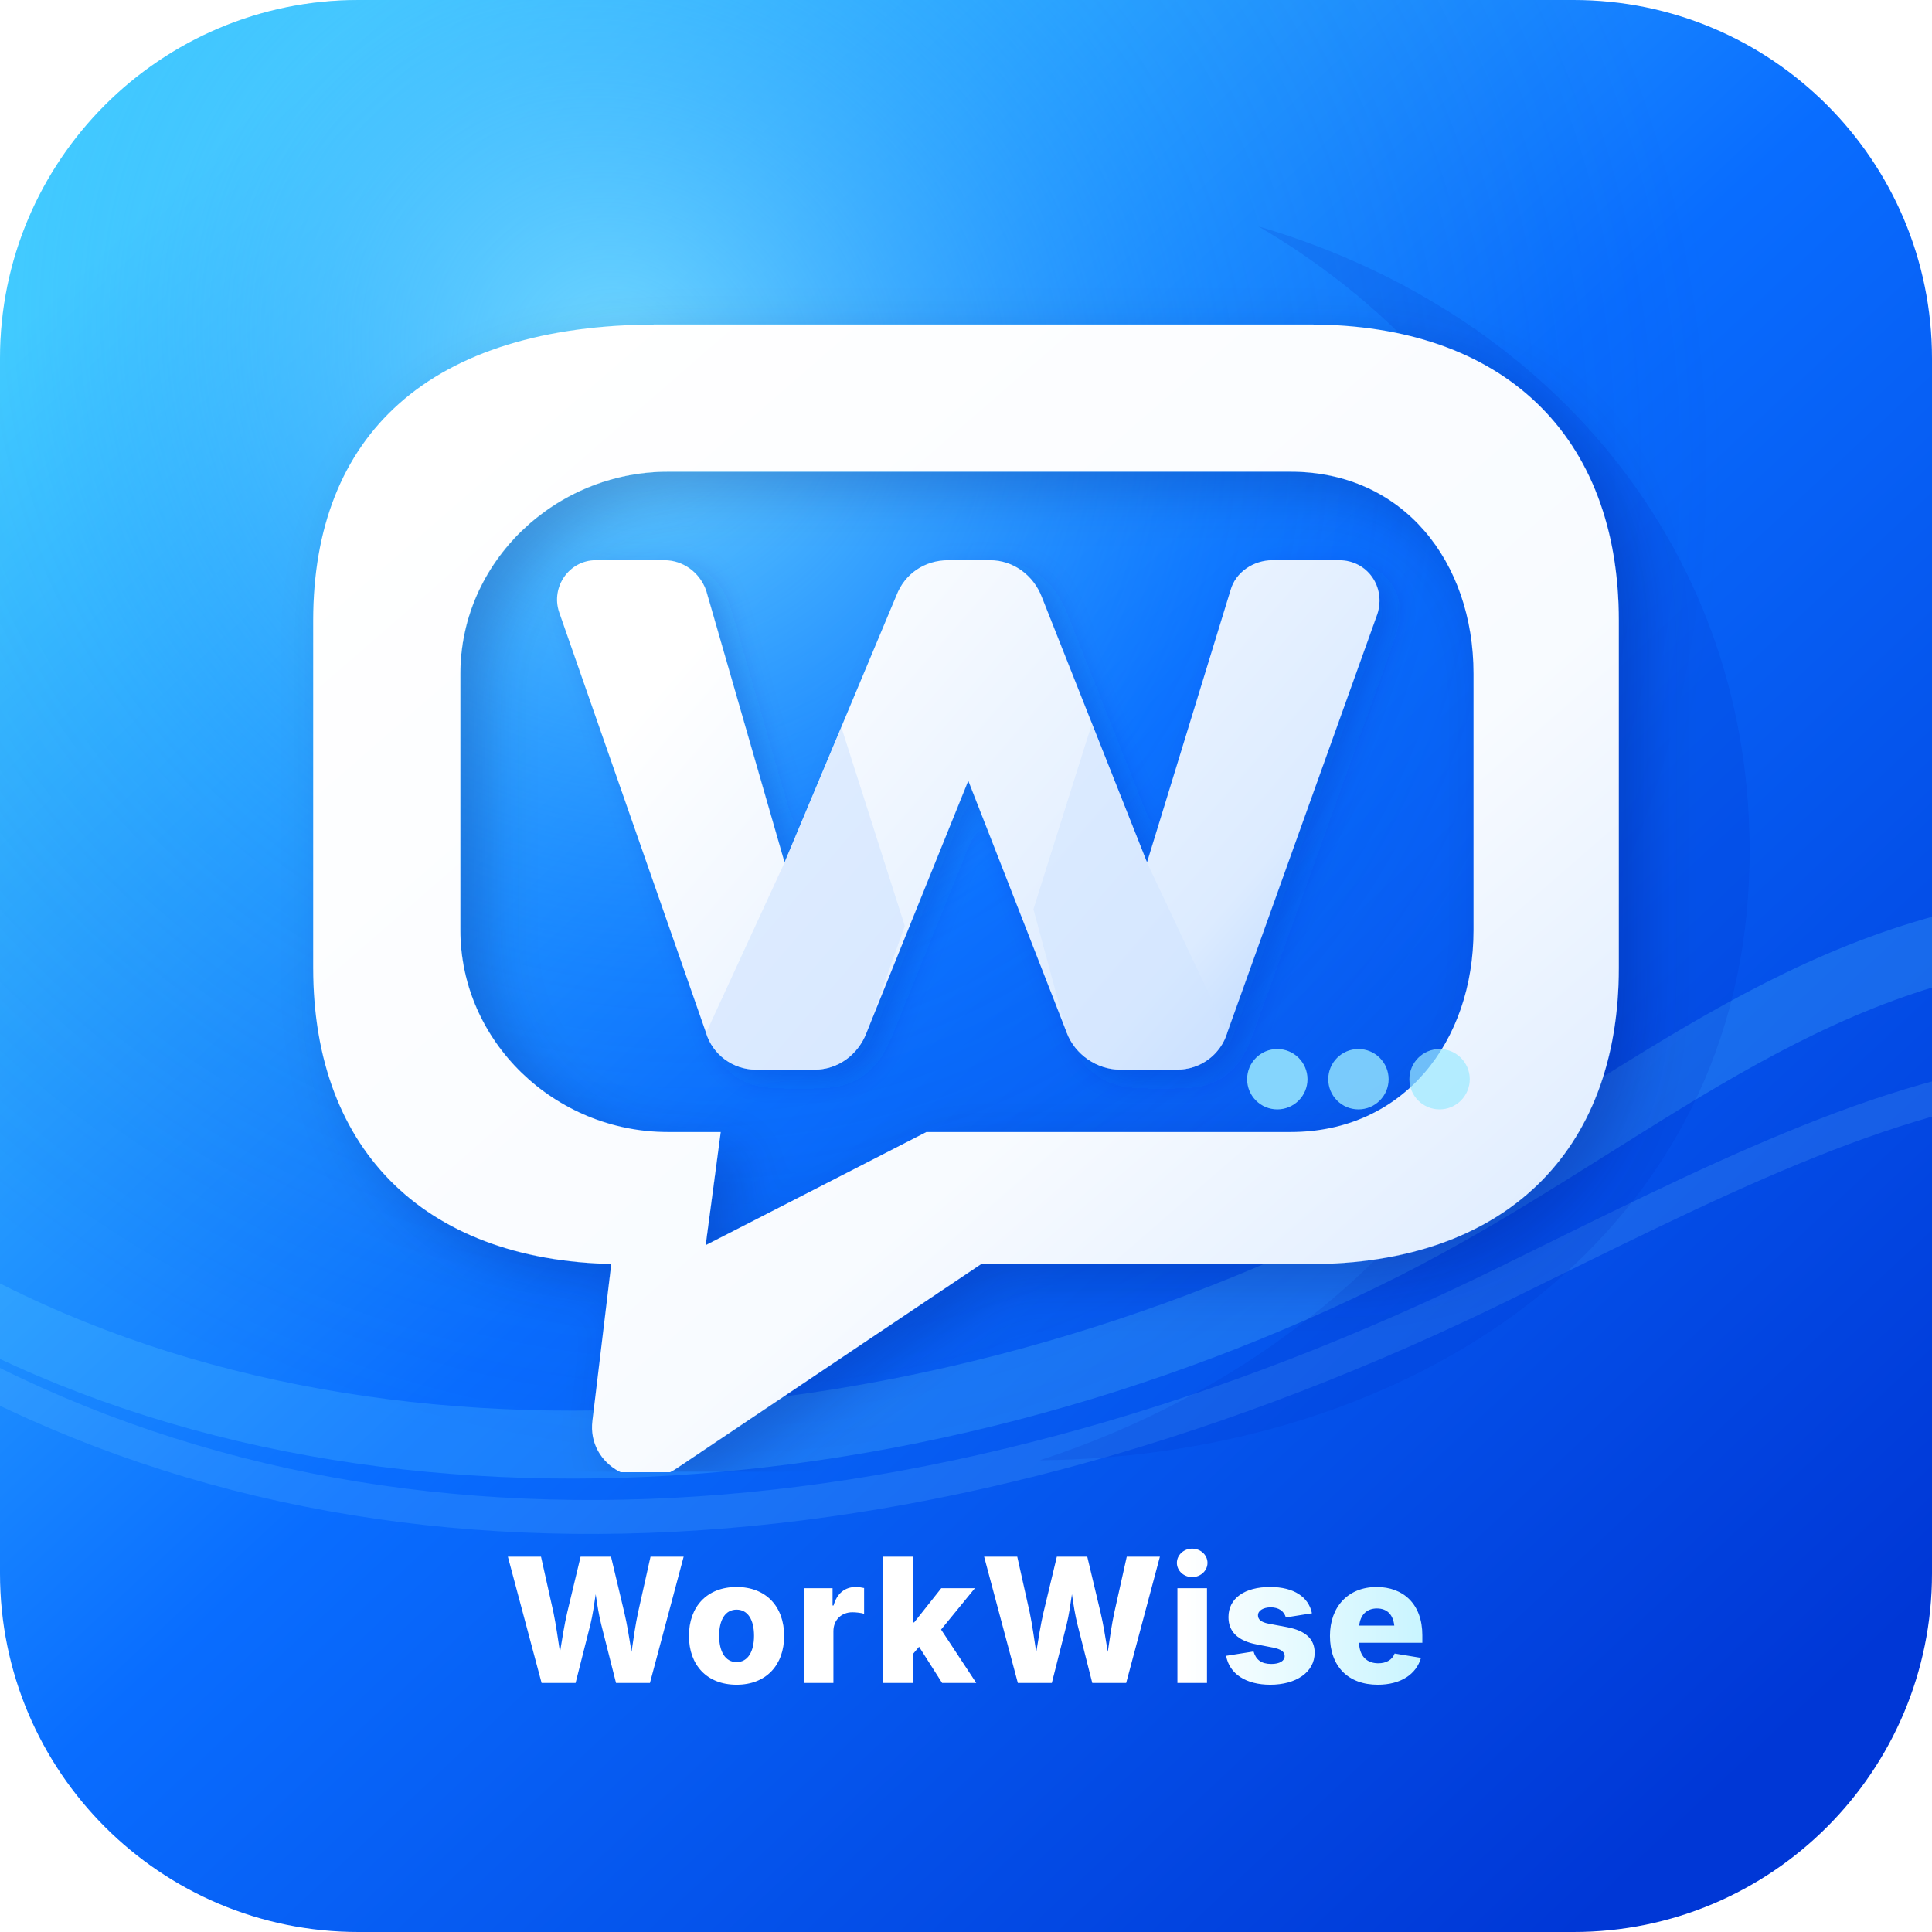
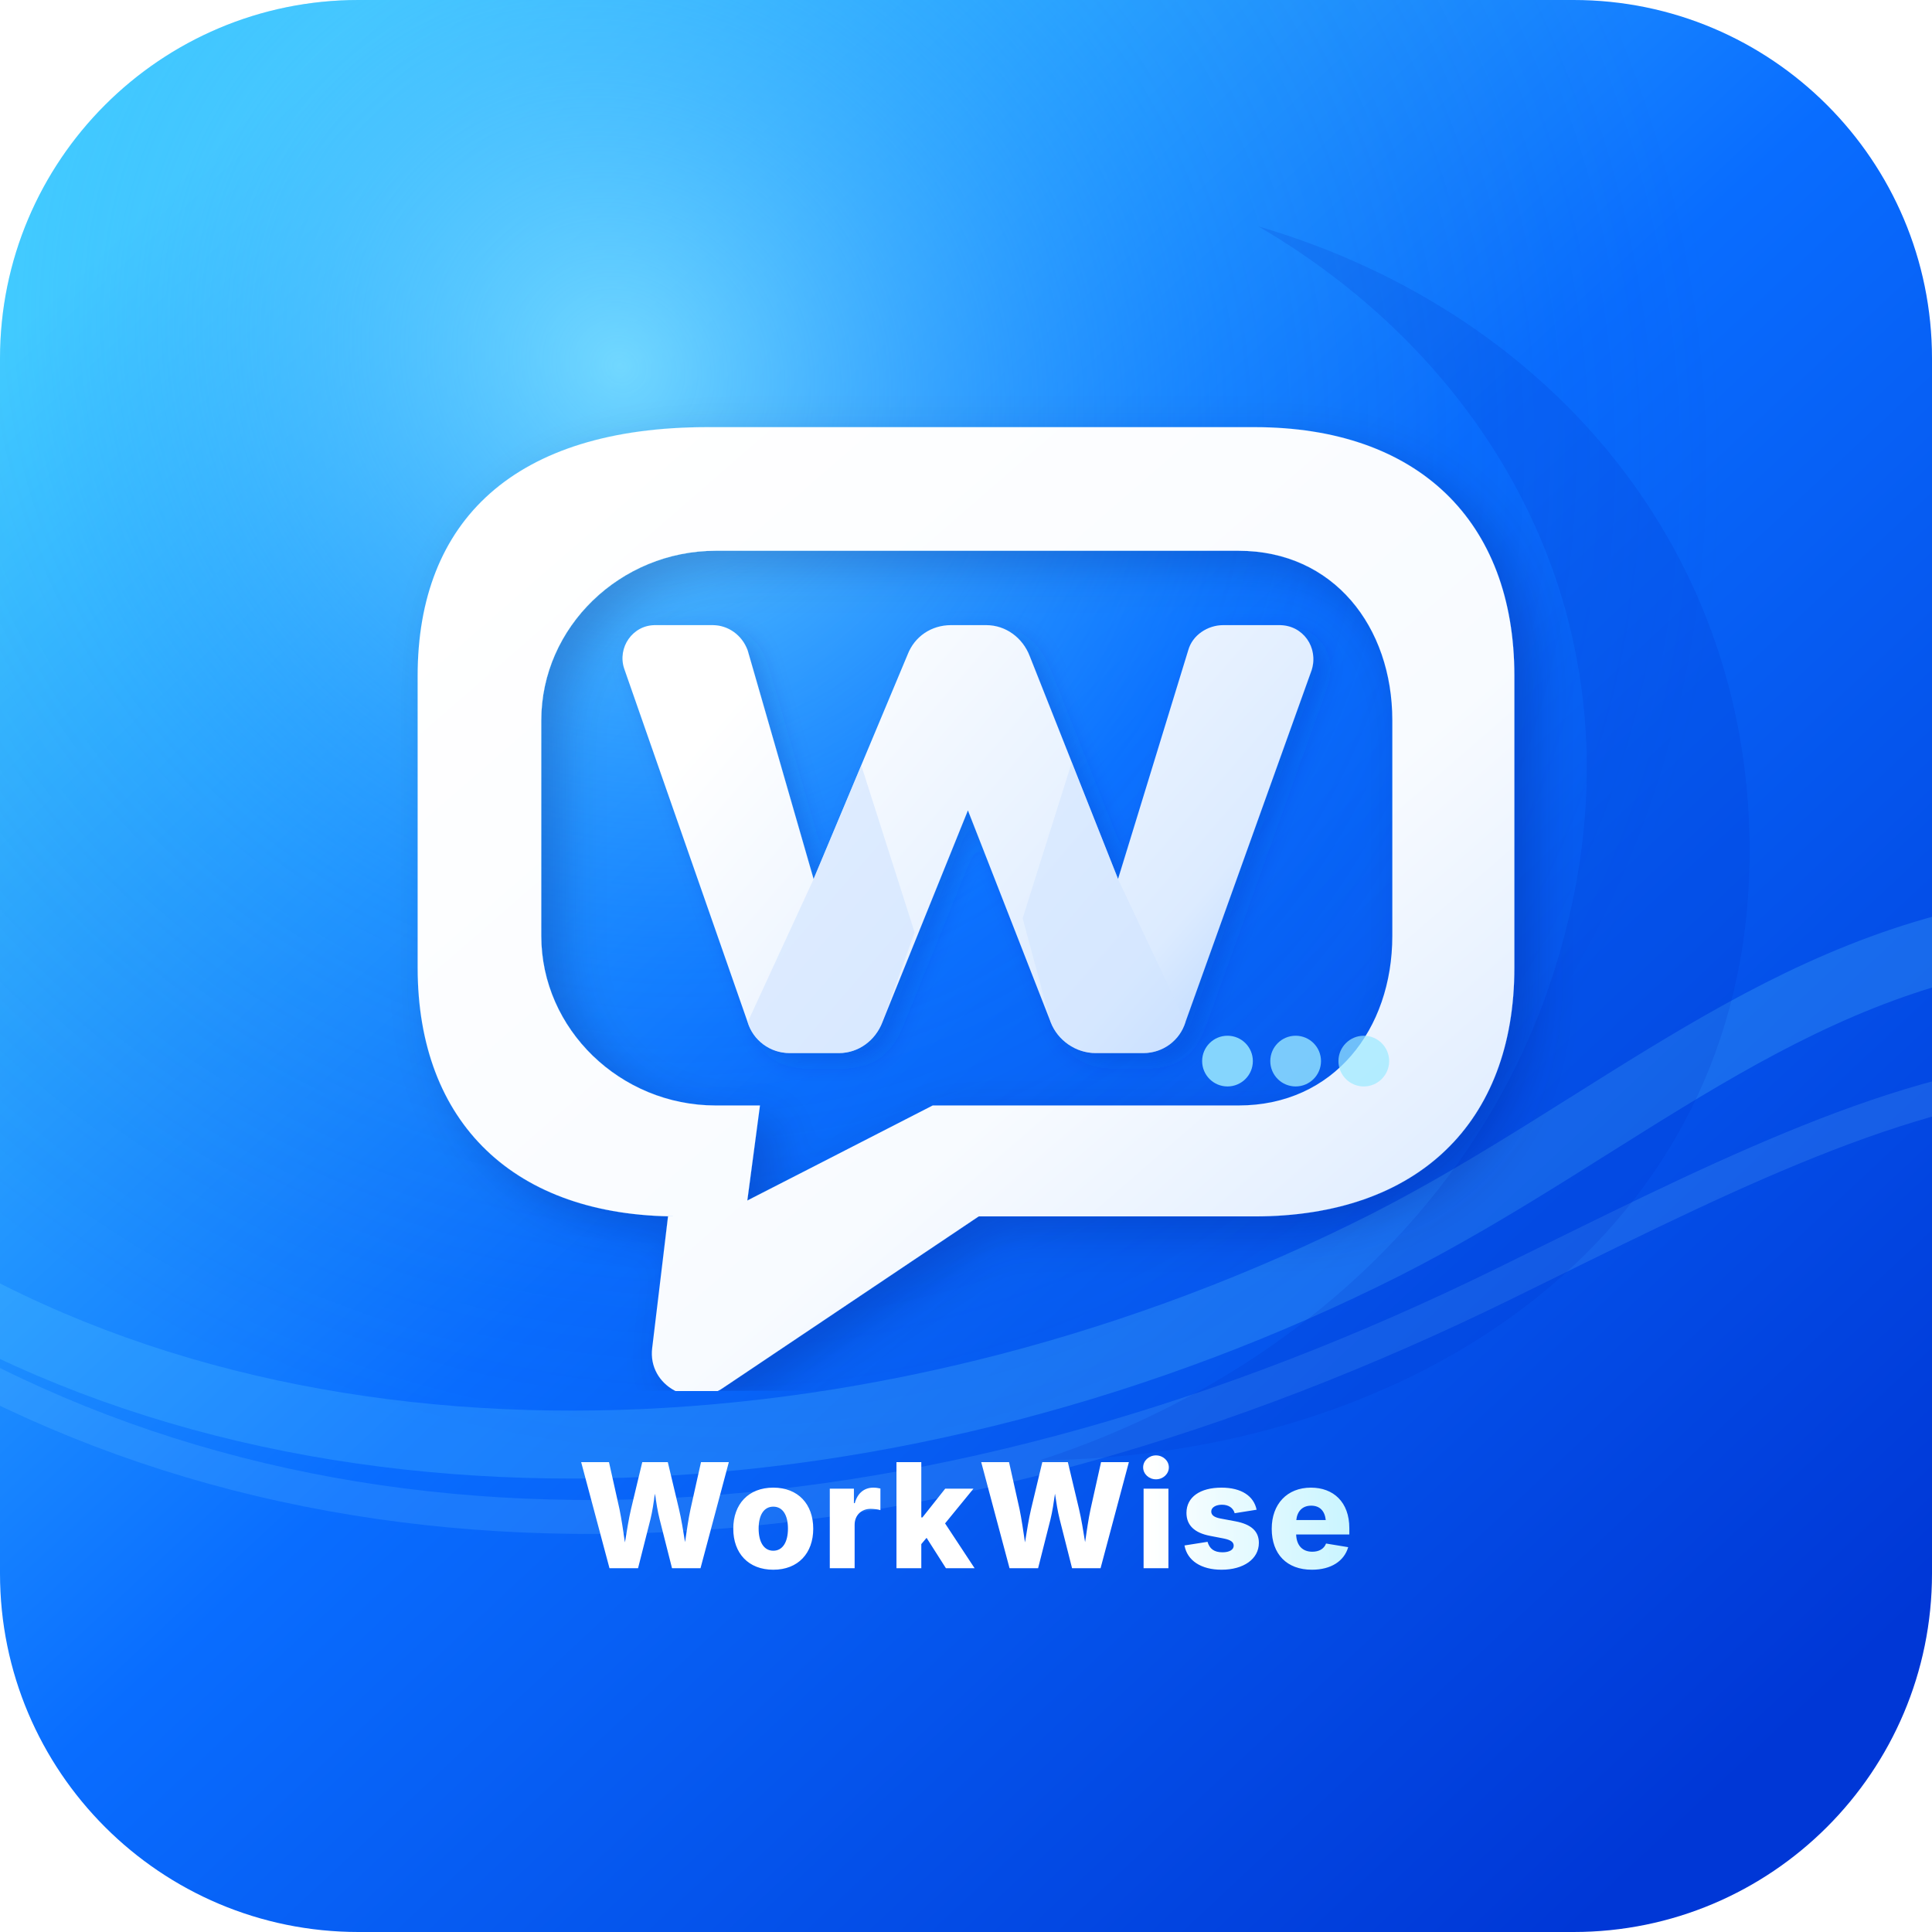
<svg xmlns="http://www.w3.org/2000/svg" width="1024" height="1024" viewBox="0 0 1024 1024" fill="none">
  <defs>
    <linearGradient id="bg" x1="115" y1="75" x2="925" y2="940" gradientUnits="userSpaceOnUse">
      <stop offset="0" stop-color="#48D5FF" />
      <stop offset="0.48" stop-color="#096DFF" />
      <stop offset="1" stop-color="#0037D6" />
    </linearGradient>
    <radialGradient id="glow" cx="0" cy="0" r="1" gradientUnits="userSpaceOnUse" gradientTransform="translate(330 195) rotate(45) scale(610 560)">
      <stop stop-color="#8EEBFF" stop-opacity="0.7" />
      <stop offset="0.55" stop-color="#1C8BFF" stop-opacity="0.15" />
      <stop offset="1" stop-color="#0028B8" stop-opacity="0" />
    </radialGradient>
    <linearGradient id="white3d" x1="256" y1="210" x2="760" y2="790" gradientUnits="userSpaceOnUse">
      <stop offset="0" stop-color="#FFFFFF" />
      <stop offset="0.62" stop-color="#F8FBFF" />
      <stop offset="1" stop-color="#D9E9FF" />
    </linearGradient>
    <linearGradient id="wShade" x1="366" y1="334" x2="690" y2="615" gradientUnits="userSpaceOnUse">
      <stop stop-color="#FFFFFF" />
      <stop offset="0.8" stop-color="#DCEBFF" />
      <stop offset="1" stop-color="#BBD8FF" />
    </linearGradient>
    <linearGradient id="textGrad" x1="200" y1="828" x2="890" y2="828" gradientUnits="userSpaceOnUse">
      <stop offset="0" stop-color="#FFFFFF" />
      <stop offset="0.62" stop-color="#FFFFFF" />
      <stop offset="1" stop-color="#8FE9FF" />
    </linearGradient>
    <filter id="softShadow" x="120" y="130" width="790" height="650" filterUnits="userSpaceOnUse" color-interpolation-filters="sRGB">
      <feDropShadow dx="0" dy="28" stdDeviation="28" flood-color="#001E86" flood-opacity="0.42" />
      <feDropShadow dx="12" dy="10" stdDeviation="14" flood-color="#00105F" flood-opacity="0.22" />
    </filter>
    <filter id="innerW" x="250" y="250" width="530" height="380" filterUnits="userSpaceOnUse" color-interpolation-filters="sRGB">
      <feDropShadow dx="0" dy="18" stdDeviation="15" flood-color="#002A8F" flood-opacity="0.38" />
      <feDropShadow dx="8" dy="6" stdDeviation="8" flood-color="#0038B5" flood-opacity="0.22" />
    </filter>
  </defs>
  <rect width="1024" height="1024" rx="190" fill="url(#bg)" />
  <rect width="1024" height="1024" rx="190" fill="url(#glow)" />
  <path d="M-48 674C170 808 480 788 734 660C856 598 946 510 1080 493" stroke="#6DDCFF" stroke-opacity="0.20" stroke-width="36" />
  <path d="M-38 715C198 850 501 826 798 680C904 628 1000 578 1090 570" stroke="#9AEFFF" stroke-opacity="0.13" stroke-width="18" />
  <path d="M667 120C827 167 934 300 927 466C919 659 747 772 551 774C677 733 781 643 822 520C880 346 799 197 667 120Z" fill="#002AC5" opacity="0.16" />
-   <g filter="url(#softShadow)">
-     <path fill-rule="evenodd" clip-rule="evenodd" d="M349 172H694C797 172 858 231 858 329V513C858 611 797 670 694 670H520L359 778C339 792 311 777 314 753L324 670H330C227 670 166 611 166 513V329C166 231 227 172 349 172ZM354 250C294 250 244 298 244 357V493C244 552 294 600 354 600H382L374 660L491 600H684C744 600 781 552 781 493V357C781 298 744 250 684 250H354Z" fill="url(#white3d)" />
+   <g transform="translate(512 512) scale(0.84) translate(-512 -512)">
+     <g filter="url(#softShadow)">
+       <path fill-rule="evenodd" clip-rule="evenodd" d="M349 172H694C797 172 858 231 858 329V513C858 611 797 670 694 670H520L359 778C339 792 311 777 314 753L324 670H330C227 670 166 611 166 513V329C166 231 227 172 349 172ZM354 250C294 250 244 298 244 357V493C244 552 294 600 354 600H382L374 660L491 600H684C744 600 781 552 781 493V357C781 298 744 250 684 250H354Z" fill="url(#white3d)" />
+     </g>
+     <g filter="url(#innerW)" transform="matrix(0.885241, 0, 0, 0.885241, 59.97082, 26.92399)" style="">
+       <path d="M267 336C262 321 273 305 289 305H330C341 305 351 312 355 323L402 486L469 326C474 313 486 305 500 305H525C539 305 551 314 556 327L619 486L669 323C672 312 683 305 694 305H734C751 305 762 321 757 337L667 588C663 601 651 610 637 610H603C589 610 576 601 571 588L512 437L451 588C446 601 434 610 420 610H385C371 610 359 601 355 588L267 336Z" fill="url(#wShade)" />
+       <path d="M402 486L436 405L474 524L451 588C446 601 434 610 420 610H385C371 610 359 601 355 588L402 486Z" fill="#CFE3FF" opacity="0.6" />
+       <path d="M619 486L586 403L551 514L571 588C576 601 589 610 603 610H637C651 610 663 601 667 588L619 486Z" fill="#CFE3FF" opacity="0.55" />
+     </g>
+     <circle cx="677" cy="572" r="16" fill="#9BEAFF" opacity="0.85" />
+     <circle cx="720" cy="572" r="16" fill="#9BEAFF" opacity="0.78" />
+     <circle cx="763" cy="572" r="16" fill="#9BEAFF" opacity="0.70" />
+     <text x="512" y="892" text-anchor="middle" font-family="Inter, Arial, Helvetica, sans-serif" font-size="92" font-weight="800" letter-spacing="2" fill="url(#textGrad)" style="white-space: pre;">WorkWise</text>
  </g>
-   <g filter="url(#innerW)" transform="matrix(0.885241, 0, 0, 0.885241, 59.97082, 26.92399)" style="">
-     <path d="M267 336C262 321 273 305 289 305H330C341 305 351 312 355 323L402 486L469 326C474 313 486 305 500 305H525C539 305 551 314 556 327L619 486L669 323C672 312 683 305 694 305H734C751 305 762 321 757 337L667 588C663 601 651 610 637 610H603C589 610 576 601 571 588L512 437L451 588C446 601 434 610 420 610H385C371 610 359 601 355 588L267 336Z" fill="url(#wShade)" />
-     <path d="M402 486L436 405L474 524L451 588C446 601 434 610 420 610H385C371 610 359 601 355 588L402 486Z" fill="#CFE3FF" opacity="0.6" />
-     <path d="M619 486L586 403L551 514L571 588C576 601 589 610 603 610H637C651 610 663 601 667 588L619 486Z" fill="#CFE3FF" opacity="0.55" />
-   </g>
-   <circle cx="677" cy="572" r="16" fill="#9BEAFF" opacity="0.85" />
-   <circle cx="720" cy="572" r="16" fill="#9BEAFF" opacity="0.78" />
-   <circle cx="763" cy="572" r="16" fill="#9BEAFF" opacity="0.70" />
-   <text x="512" y="892" text-anchor="middle" font-family="Inter, Arial, Helvetica, sans-serif" font-size="92" font-weight="800" letter-spacing="2" fill="url(#textGrad)" style="white-space: pre;">WorkWise</text>
</svg>
